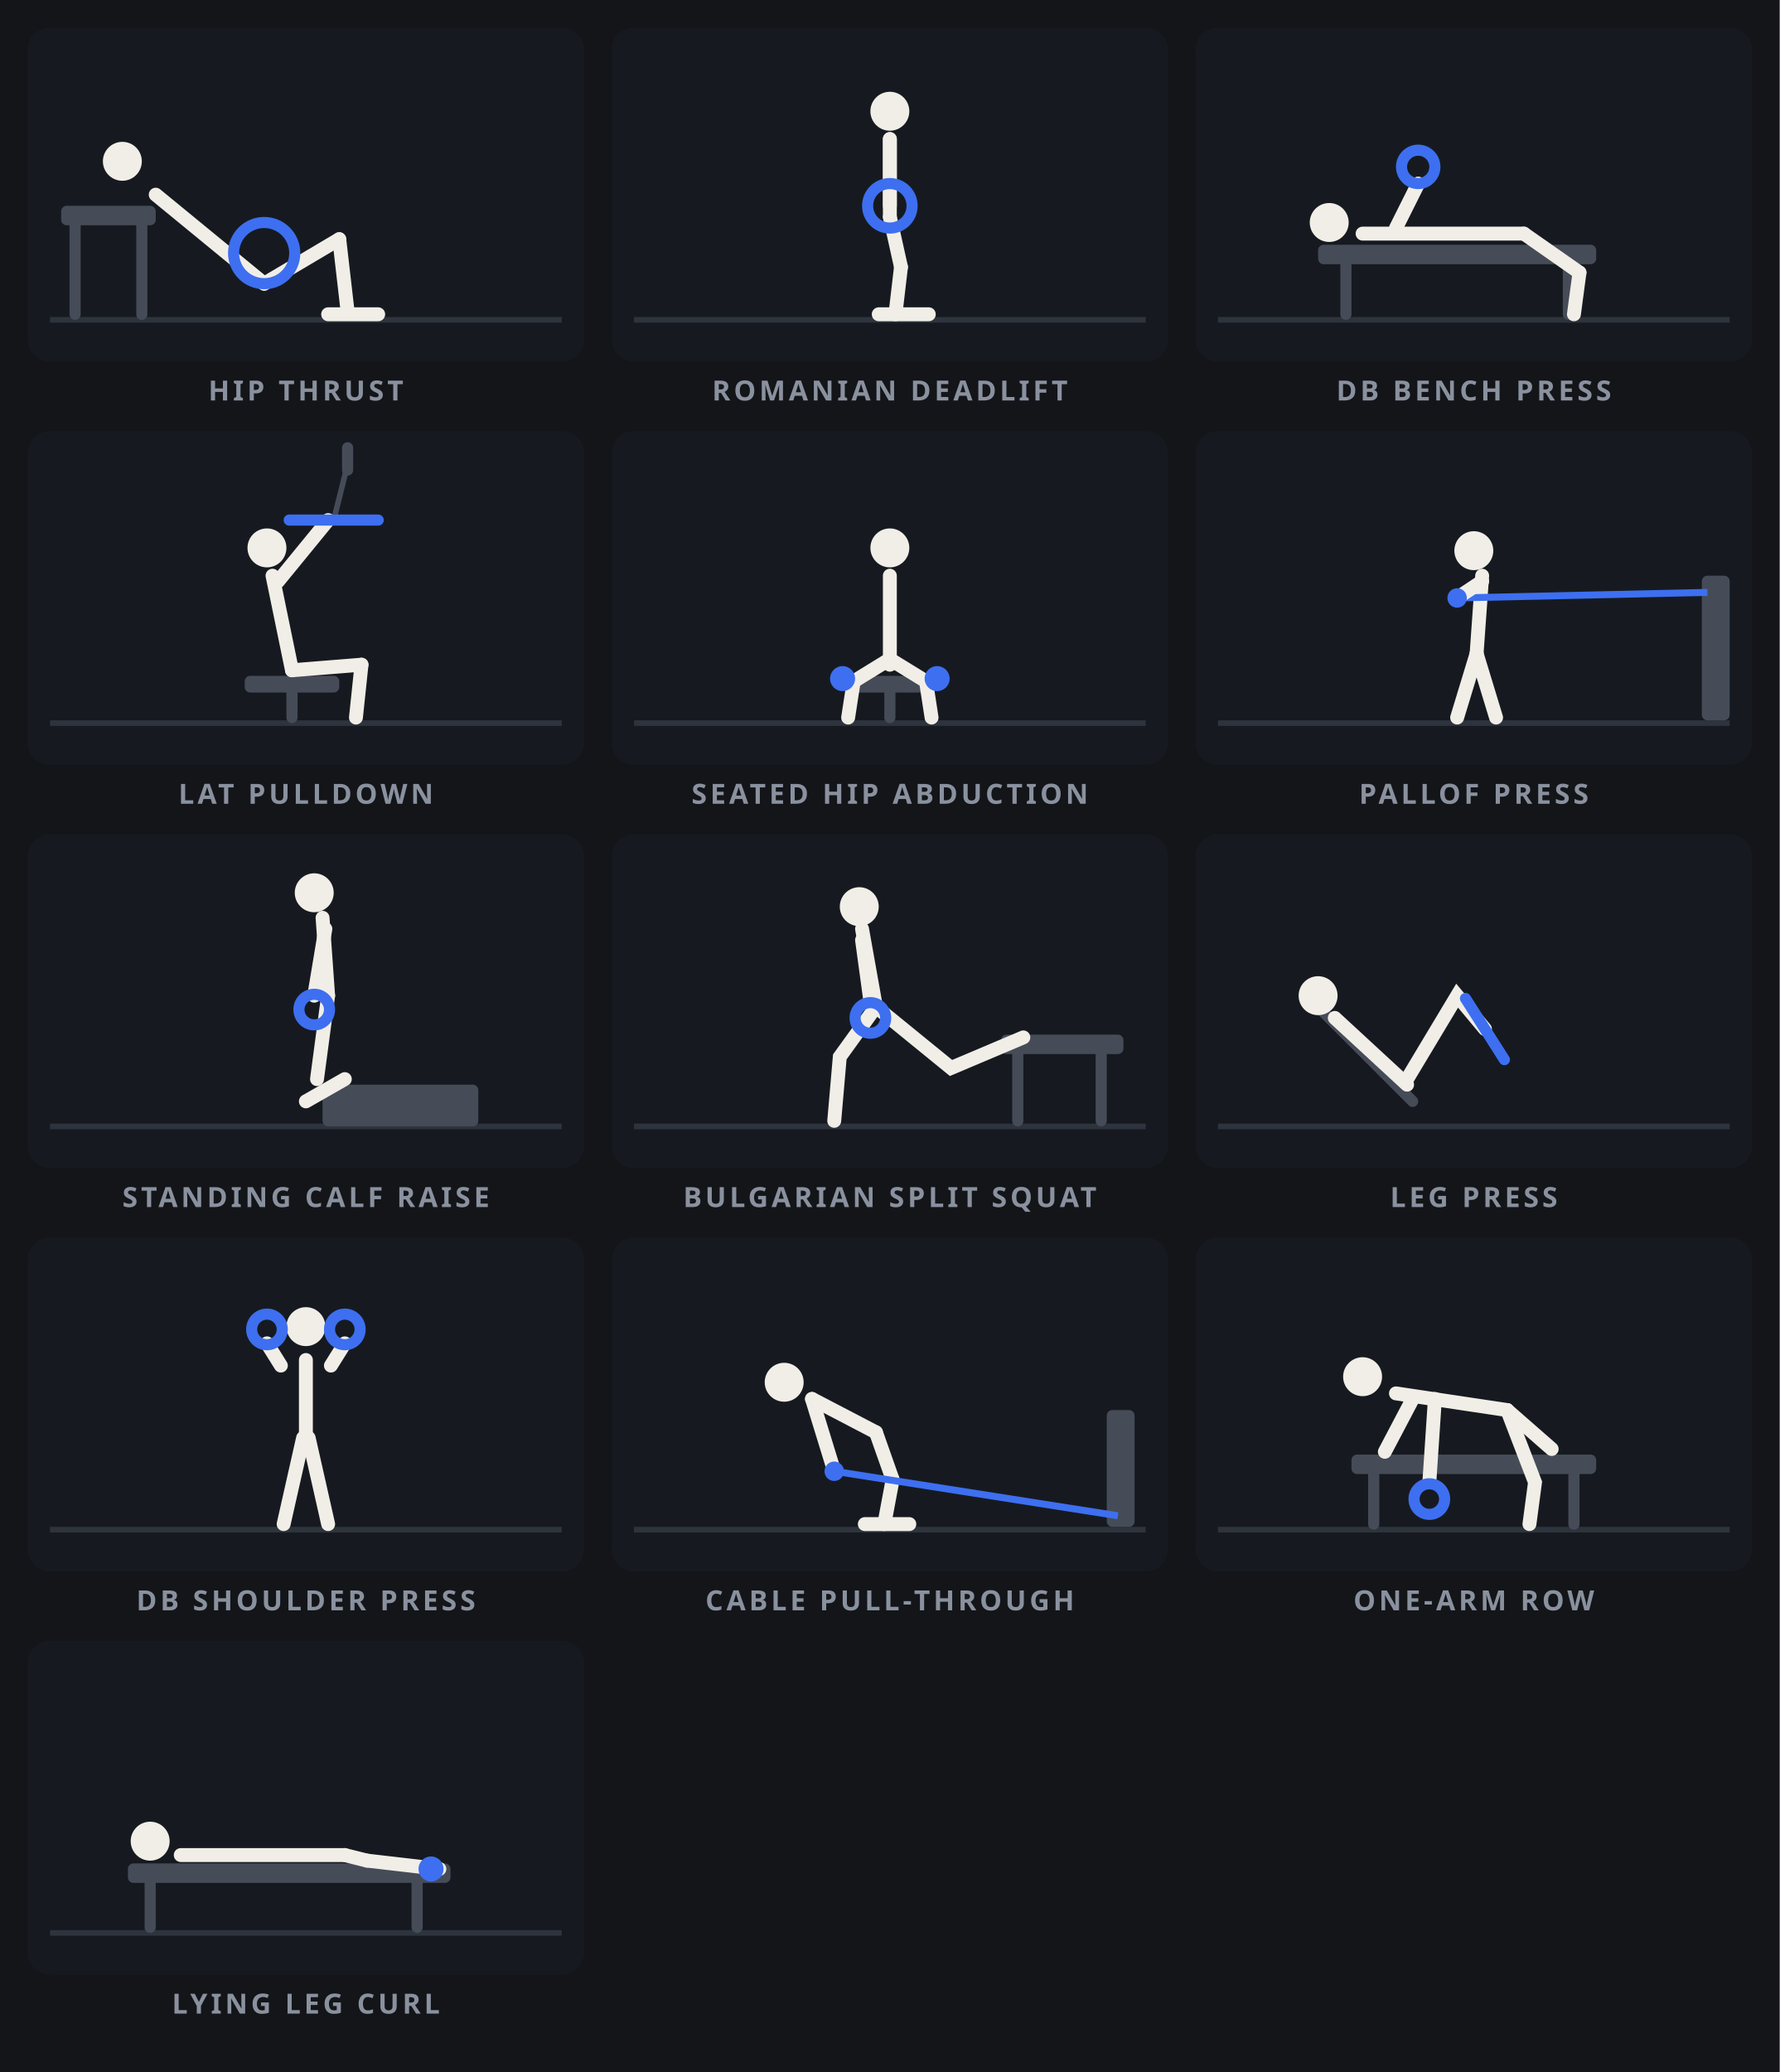
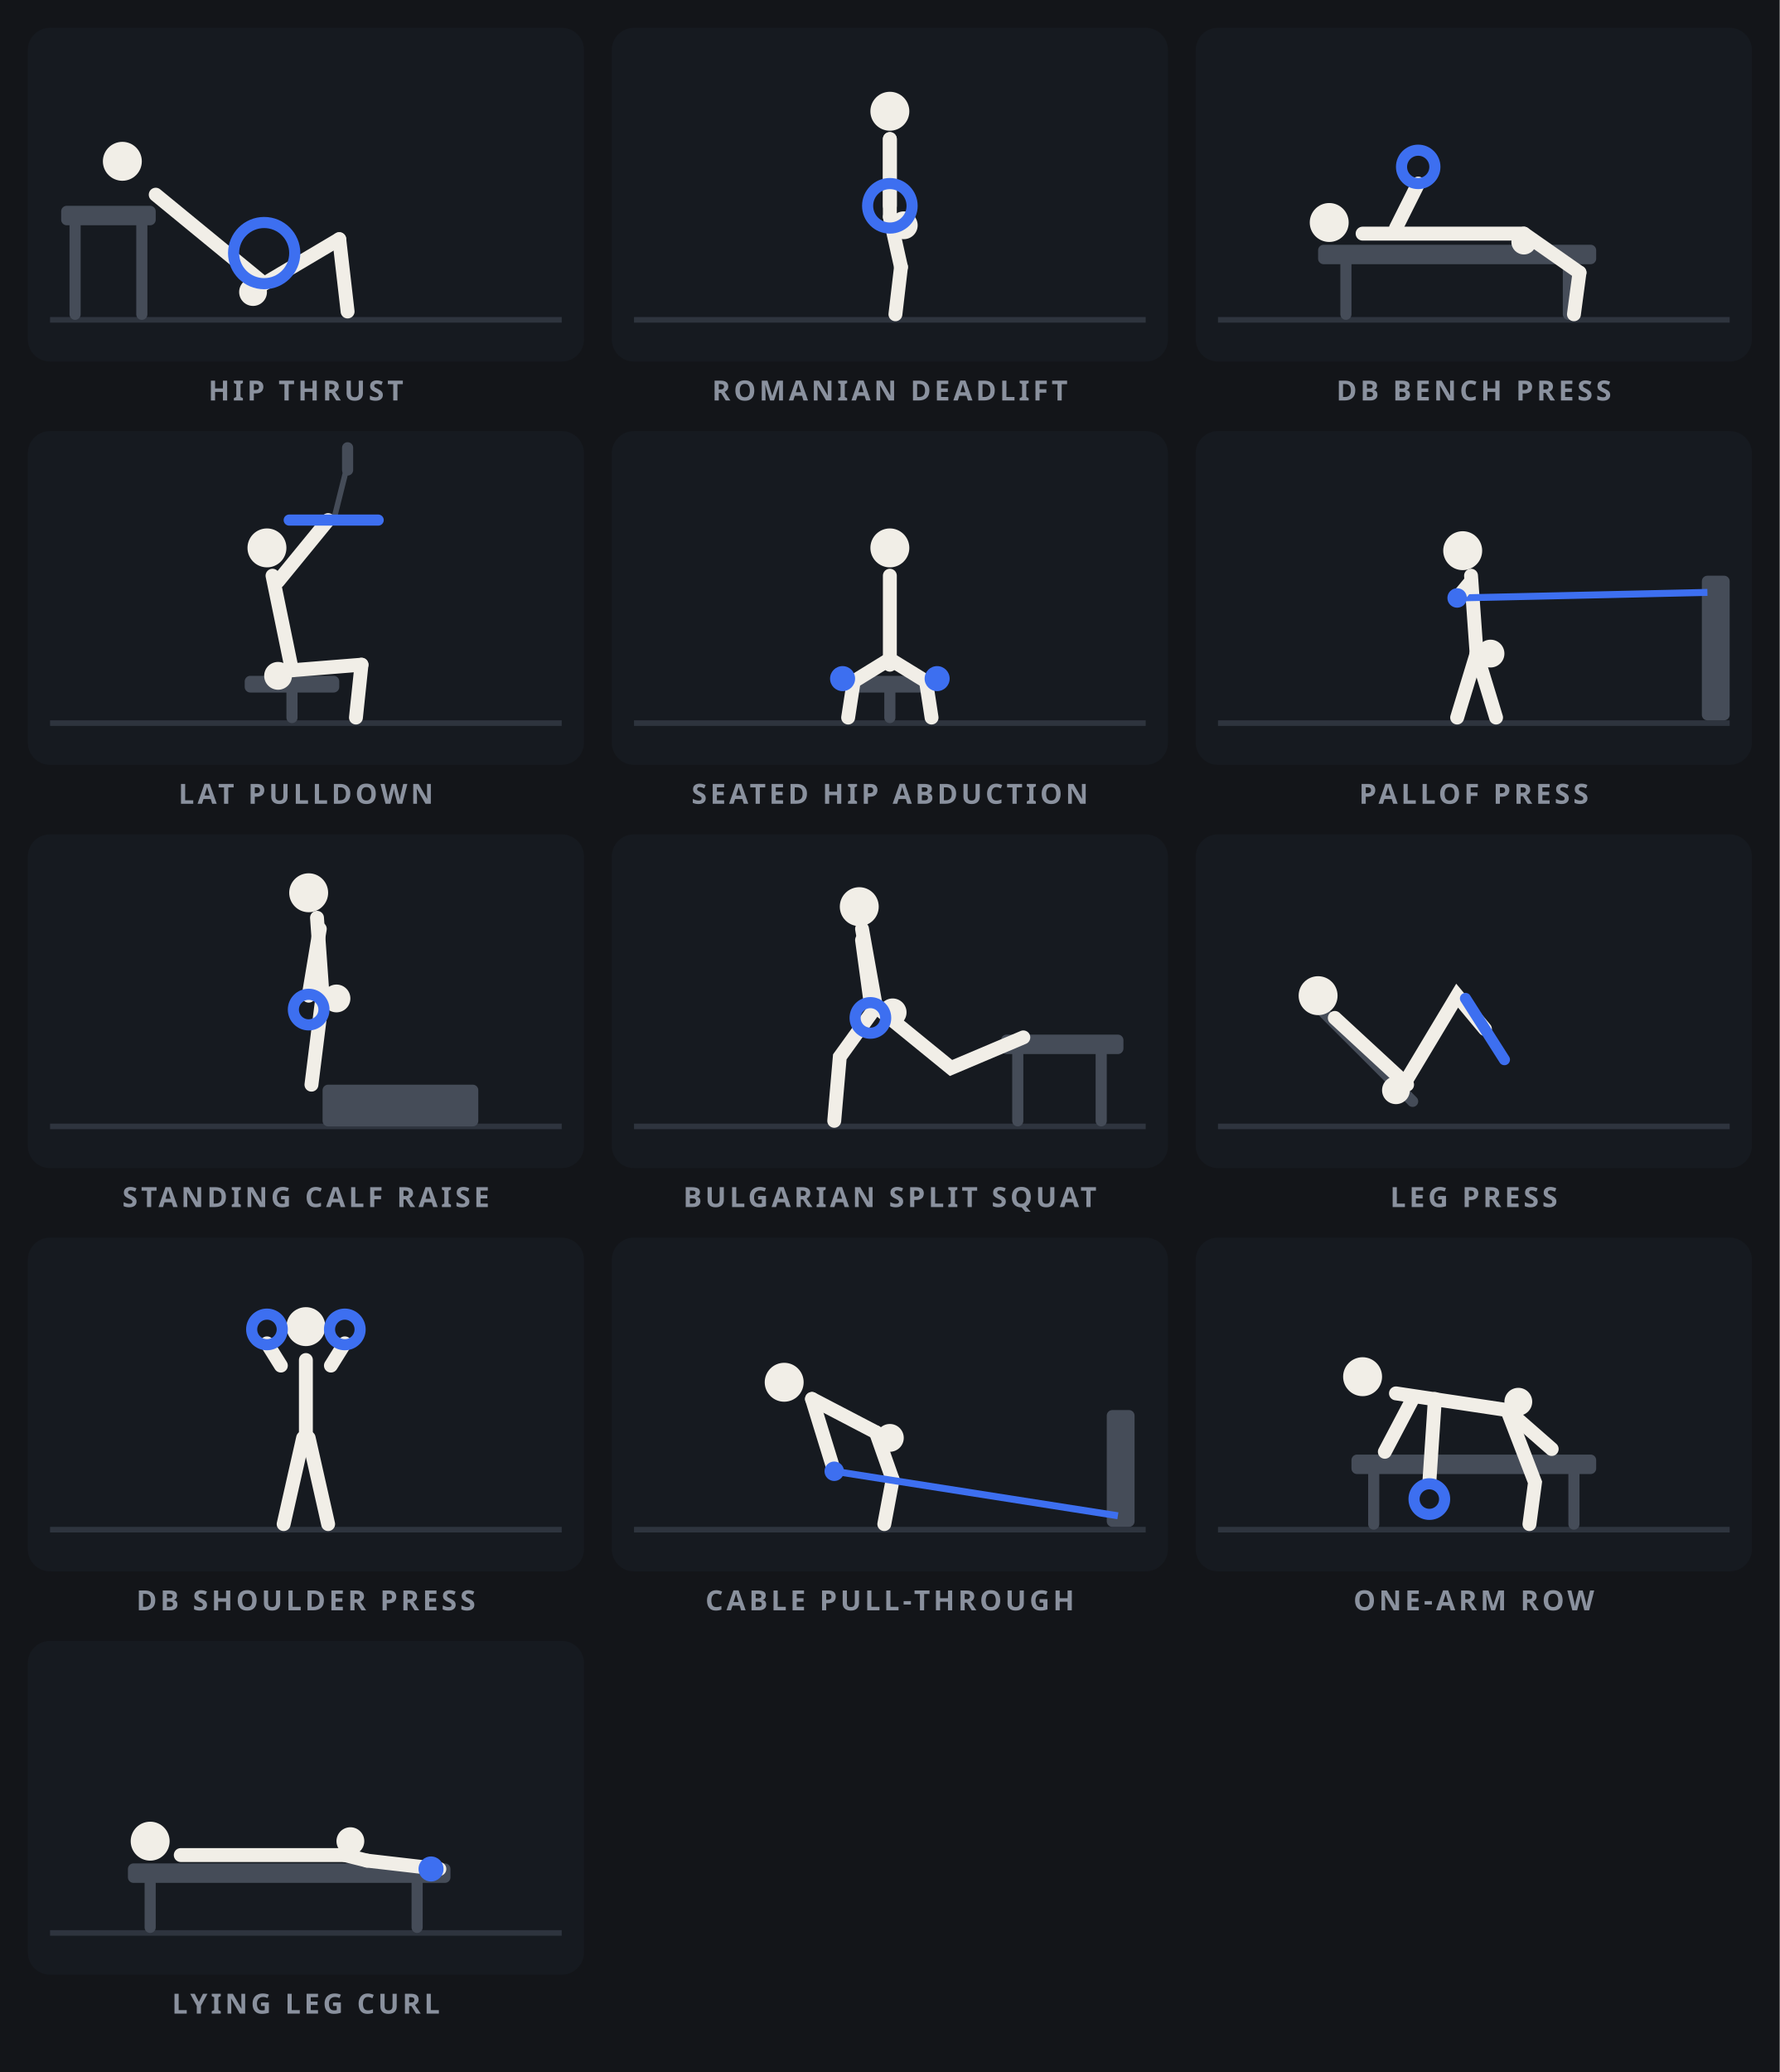
<svg xmlns="http://www.w3.org/2000/svg" viewBox="0 0 640 745" width="960">
  <style>
    .bd{stroke:#F1EEE7;stroke-width:5;stroke-linecap:round;fill:none}
    .hd{fill:#F1EEE7}
    .eq{fill:#454C58}
    .eqL{stroke:#454C58;stroke-width:4;stroke-linecap:round}
    .ac{stroke:#3D6FF0;stroke-width:4;fill:none;stroke-linecap:round}
    .acT{stroke:#3D6FF0;stroke-width:2.5;fill:none}
    .acF{fill:#3D6FF0}
    .gnd{stroke:#2E343E;stroke-width:2}
    .cell{fill:#161A20}
    .cap{fill:#8A919E;font:600 10px system-ui,sans-serif;letter-spacing:.12em;text-anchor:middle}
  </style>
  <rect width="640" height="745" fill="#131519" />
  <g transform="translate(10,10)">
    <rect width="200" height="120" rx="8" class="cell" />
    <line x1="8" y1="105" x2="192" y2="105" class="gnd" />
    <rect x="12" y="64" width="34" height="7" rx="2" class="eq" />
    <line x1="17" y1="71" x2="17" y2="103" class="eqL" />
    <line x1="41" y1="71" x2="41" y2="103" class="eqL" />
-     <line x1="108" y1="103" x2="126" y2="103" class="bd" />
+     <circle cx="81" cy="95" r="5" class="hd">
+       <animate attributeName="cy" dur="2.6s" repeatCount="indefinite" values="95;65;65;95;95" keyTimes="0;0.35;0.55;0.85;1" calcMode="spline" keySplines=".4 0 .2 1;0 0 1 1;.4 0 .2 1;0 0 1 1" />
+     </circle>
    <circle cx="34" cy="48" r="7" class="hd">
      <animate attributeName="cy" dur="2.6s" repeatCount="indefinite" values="48;58;58;48;48" keyTimes="0;0.35;0.55;0.85;1" calcMode="spline" keySplines=".4 0 .2 1;0 0 1 1;.4 0 .2 1;0 0 1 1" />
    </circle>
    <line x1="46" y1="60" x2="85" y2="92" class="bd">
      <animate attributeName="y2" dur="2.6s" repeatCount="indefinite" values="92;62;62;92;92" keyTimes="0;0.35;0.55;0.85;1" calcMode="spline" keySplines=".4 0 .2 1;0 0 1 1;.4 0 .2 1;0 0 1 1" />
    </line>
    <line x1="85" y1="92" x2="112" y2="76" class="bd">
      <animate attributeName="y1" dur="2.6s" repeatCount="indefinite" values="92;62;62;92;92" keyTimes="0;0.35;0.55;0.85;1" calcMode="spline" keySplines=".4 0 .2 1;0 0 1 1;.4 0 .2 1;0 0 1 1" />
    </line>
    <line x1="112" y1="76" x2="115" y2="102" class="bd" />
    <circle cx="85" cy="81" r="11" class="ac">
      <animate attributeName="cy" dur="2.6s" repeatCount="indefinite" values="81;51;51;81;81" keyTimes="0;0.35;0.55;0.85;1" calcMode="spline" keySplines=".4 0 .2 1;0 0 1 1;.4 0 .2 1;0 0 1 1" />
    </circle>
    <text x="100" y="134" class="cap">HIP THRUST</text>
  </g>
  <g transform="translate(220,10)">
    <rect width="200" height="120" rx="8" class="cell" />
    <line x1="8" y1="105" x2="192" y2="105" class="gnd" />
-     <line x1="96" y1="103" x2="114" y2="103" class="bd" />
+     <circle cx="105" cy="71" r="5" class="hd" />
    <line x1="100" y1="68" x2="104" y2="86" class="bd" />
    <line x1="104" y1="86" x2="102" y2="103" class="bd" />
    <circle cx="100" cy="30" r="7" class="hd">
      <animate attributeName="cx" dur="2.6s" repeatCount="indefinite" values="100;66;66;100;100" keyTimes="0;0.35;0.55;0.85;1" calcMode="spline" keySplines=".4 0 .2 1;0 0 1 1;.4 0 .2 1;0 0 1 1" />
      <animate attributeName="cy" dur="2.6s" repeatCount="indefinite" values="30;48;48;30;30" keyTimes="0;0.35;0.55;0.85;1" calcMode="spline" keySplines=".4 0 .2 1;0 0 1 1;.4 0 .2 1;0 0 1 1" />
    </circle>
    <line x1="100" y1="68" x2="100" y2="40" class="bd">
      <animate attributeName="x2" dur="2.6s" repeatCount="indefinite" values="100;74;74;100;100" keyTimes="0;0.35;0.55;0.85;1" calcMode="spline" keySplines=".4 0 .2 1;0 0 1 1;.4 0 .2 1;0 0 1 1" />
      <animate attributeName="y2" dur="2.6s" repeatCount="indefinite" values="40;58;58;40;40" keyTimes="0;0.35;0.55;0.85;1" calcMode="spline" keySplines=".4 0 .2 1;0 0 1 1;.4 0 .2 1;0 0 1 1" />
    </line>
    <line x1="100" y1="40" x2="100" y2="64" class="bd" stroke-width="4">
      <animate attributeName="x1" dur="2.6s" repeatCount="indefinite" values="100;74;74;100;100" keyTimes="0;0.35;0.55;0.85;1" calcMode="spline" keySplines=".4 0 .2 1;0 0 1 1;.4 0 .2 1;0 0 1 1" />
      <animate attributeName="y1" dur="2.6s" repeatCount="indefinite" values="40;58;58;40;40" keyTimes="0;0.35;0.55;0.85;1" calcMode="spline" keySplines=".4 0 .2 1;0 0 1 1;.4 0 .2 1;0 0 1 1" />
      <animate attributeName="x2" dur="2.6s" repeatCount="indefinite" values="100;74;74;100;100" keyTimes="0;0.35;0.55;0.85;1" calcMode="spline" keySplines=".4 0 .2 1;0 0 1 1;.4 0 .2 1;0 0 1 1" />
      <animate attributeName="y2" dur="2.6s" repeatCount="indefinite" values="64;84;84;64;64" keyTimes="0;0.35;0.55;0.85;1" calcMode="spline" keySplines=".4 0 .2 1;0 0 1 1;.4 0 .2 1;0 0 1 1" />
    </line>
    <circle cx="100" cy="64" r="8" class="ac">
      <animate attributeName="cx" dur="2.6s" repeatCount="indefinite" values="100;74;74;100;100" keyTimes="0;0.35;0.55;0.85;1" calcMode="spline" keySplines=".4 0 .2 1;0 0 1 1;.4 0 .2 1;0 0 1 1" />
      <animate attributeName="cy" dur="2.6s" repeatCount="indefinite" values="64;84;84;64;64" keyTimes="0;0.35;0.55;0.85;1" calcMode="spline" keySplines=".4 0 .2 1;0 0 1 1;.4 0 .2 1;0 0 1 1" />
    </circle>
    <text x="100" y="134" class="cap">ROMANIAN DEADLIFT</text>
  </g>
  <g transform="translate(430,10)">
    <rect width="200" height="120" rx="8" class="cell" />
    <line x1="8" y1="105" x2="192" y2="105" class="gnd" />
    <rect x="44" y="78" width="100" height="7" rx="2" class="eq" />
    <line x1="54" y1="85" x2="54" y2="103" class="eqL" />
    <line x1="134" y1="85" x2="134" y2="103" class="eqL" />
    <circle cx="48" cy="70" r="7" class="hd" />
    <line x1="60" y1="74" x2="118" y2="74" class="bd" />
+     <circle cx="118" cy="77" r="4.5" class="hd" />
    <line x1="118" y1="74" x2="138" y2="88" class="bd" />
    <line x1="138" y1="88" x2="136" y2="103" class="bd" />
    <line x1="72" y1="72" x2="80" y2="56" class="bd">
      <animate attributeName="x2" dur="2.6s" repeatCount="indefinite" values="80;74;74;80;80" keyTimes="0;0.35;0.55;0.85;1" calcMode="spline" keySplines=".4 0 .2 1;0 0 1 1;.4 0 .2 1;0 0 1 1" />
      <animate attributeName="y2" dur="2.6s" repeatCount="indefinite" values="56;36;36;56;56" keyTimes="0;0.35;0.55;0.85;1" calcMode="spline" keySplines=".4 0 .2 1;0 0 1 1;.4 0 .2 1;0 0 1 1" />
    </line>
    <circle cx="80" cy="50" r="6" class="ac">
      <animate attributeName="cx" dur="2.6s" repeatCount="indefinite" values="80;74;74;80;80" keyTimes="0;0.35;0.55;0.85;1" calcMode="spline" keySplines=".4 0 .2 1;0 0 1 1;.4 0 .2 1;0 0 1 1" />
      <animate attributeName="cy" dur="2.6s" repeatCount="indefinite" values="50;30;30;50;50" keyTimes="0;0.35;0.55;0.85;1" calcMode="spline" keySplines=".4 0 .2 1;0 0 1 1;.4 0 .2 1;0 0 1 1" />
    </circle>
    <text x="100" y="134" class="cap">DB BENCH PRESS</text>
  </g>
  <g transform="translate(10,155)">
    <rect width="200" height="120" rx="8" class="cell" />
    <line x1="8" y1="105" x2="192" y2="105" class="gnd" />
    <line x1="115" y1="6" x2="115" y2="14" class="eqL" />
    <rect x="78" y="88" width="34" height="6" rx="2" class="eq" />
    <line x1="95" y1="94" x2="95" y2="103" class="eqL" />
    <line x1="115" y1="12" x2="110" y2="32" stroke="#454C58" stroke-width="2">
      <animate attributeName="y2" dur="2.6s" repeatCount="indefinite" values="32;58;58;32;32" keyTimes="0;0.35;0.55;0.85;1" calcMode="spline" keySplines=".4 0 .2 1;0 0 1 1;.4 0 .2 1;0 0 1 1" />
    </line>
    <circle cx="86" cy="42" r="7" class="hd" />
    <line x1="95" y1="86" x2="88" y2="52" class="bd" />
+     <circle cx="90" cy="88" r="5" class="hd" />
    <line x1="95" y1="86" x2="120" y2="84" class="bd" />
    <line x1="120" y1="84" x2="118" y2="103" class="bd" />
    <line x1="90" y1="54" x2="108" y2="32" class="bd" stroke-width="4">
      <animate attributeName="y2" dur="2.6s" repeatCount="indefinite" values="32;58;58;32;32" keyTimes="0;0.35;0.55;0.85;1" calcMode="spline" keySplines=".4 0 .2 1;0 0 1 1;.4 0 .2 1;0 0 1 1" />
    </line>
    <line x1="94" y1="32" x2="126" y2="32" class="ac">
      <animate attributeName="y1" dur="2.6s" repeatCount="indefinite" values="32;58;58;32;32" keyTimes="0;0.35;0.55;0.85;1" calcMode="spline" keySplines=".4 0 .2 1;0 0 1 1;.4 0 .2 1;0 0 1 1" />
      <animate attributeName="y2" dur="2.6s" repeatCount="indefinite" values="32;58;58;32;32" keyTimes="0;0.35;0.55;0.85;1" calcMode="spline" keySplines=".4 0 .2 1;0 0 1 1;.4 0 .2 1;0 0 1 1" />
    </line>
    <text x="100" y="134" class="cap">LAT PULLDOWN</text>
  </g>
  <g transform="translate(220,155)">
    <rect width="200" height="120" rx="8" class="cell" />
    <line x1="8" y1="105" x2="192" y2="105" class="gnd" />
    <rect x="86" y="88" width="28" height="6" rx="2" class="eq" />
    <line x1="100" y1="94" x2="100" y2="103" class="eqL" />
    <circle cx="100" cy="42" r="7" class="hd" />
    <line x1="100" y1="52" x2="100" y2="84" class="bd" />
    <g>
      <animateTransform attributeName="transform" type="rotate" dur="2.6s" repeatCount="indefinite" values="0 100 82;-14 100 82;-14 100 82;0 100 82;0 100 82" keyTimes="0;0.35;0.55;0.85;1" calcMode="spline" keySplines=".4 0 .2 1;0 0 1 1;.4 0 .2 1;0 0 1 1" />
      <polyline points="100,82 87,90 85,103" class="bd" />
      <circle cx="83" cy="89" r="4.5" class="acF" />
    </g>
    <g>
      <animateTransform attributeName="transform" type="rotate" dur="2.6s" repeatCount="indefinite" values="0 100 82;14 100 82;14 100 82;0 100 82;0 100 82" keyTimes="0;0.35;0.55;0.85;1" calcMode="spline" keySplines=".4 0 .2 1;0 0 1 1;.4 0 .2 1;0 0 1 1" />
      <polyline points="100,82 113,90 115,103" class="bd" />
      <circle cx="117" cy="89" r="4.5" class="acF" />
    </g>
    <text x="100" y="134" class="cap">SEATED HIP ABDUCTION</text>
  </g>
  <g transform="translate(430,155)">
    <rect width="200" height="120" rx="8" class="cell" />
    <line x1="8" y1="105" x2="192" y2="105" class="gnd" />
    <rect x="182" y="52" width="10" height="52" rx="2" class="eq" />
    <line x1="94" y1="103" x2="101" y2="80" class="bd" />
    <line x1="108" y1="103" x2="101" y2="80" class="bd" />
-     <line x1="101" y1="80" x2="103" y2="52" class="bd" />
-     <circle cx="100" cy="43" r="7" class="hd" />
+     <line x1="101" y1="80" x2="99" y2="52" class="bd" />
+     <circle cx="106" cy="80" r="5" class="hd" />
+     <circle cx="96" cy="43" r="7" class="hd" />
    <line x1="184" y1="58" x2="94" y2="60" class="acT">
      <animate attributeName="x2" dur="2.6s" repeatCount="indefinite" values="94;68;68;94;94" keyTimes="0;0.35;0.55;0.85;1" calcMode="spline" keySplines=".4 0 .2 1;0 0 1 1;.4 0 .2 1;0 0 1 1" />
    </line>
-     <line x1="103" y1="54" x2="94" y2="60" class="bd" stroke-width="4">
+     <line x1="99" y1="54" x2="94" y2="60" class="bd" stroke-width="4">
      <animate attributeName="x2" dur="2.6s" repeatCount="indefinite" values="94;68;68;94;94" keyTimes="0;0.35;0.55;0.85;1" calcMode="spline" keySplines=".4 0 .2 1;0 0 1 1;.4 0 .2 1;0 0 1 1" />
    </line>
    <circle cx="94" cy="60" r="3.5" class="acF">
      <animate attributeName="cx" dur="2.6s" repeatCount="indefinite" values="94;68;68;94;94" keyTimes="0;0.35;0.55;0.85;1" calcMode="spline" keySplines=".4 0 .2 1;0 0 1 1;.4 0 .2 1;0 0 1 1" />
    </circle>
    <text x="100" y="134" class="cap">PALLOF PRESS</text>
  </g>
  <g transform="translate(10,300)">
    <rect width="200" height="120" rx="8" class="cell" />
    <line x1="8" y1="105" x2="192" y2="105" class="gnd" />
    <rect x="106" y="90" width="56" height="15" rx="2" class="eq" />
-     <line x1="114" y1="88" x2="100" y2="96" class="bd">
-       <animateTransform attributeName="transform" type="rotate" dur="2.6s" repeatCount="indefinite" values="0 114 88;-25 114 88;-25 114 88;0 114 88;0 114 88" keyTimes="0;0.35;0.55;0.85;1" calcMode="spline" keySplines=".4 0 .2 1;0 0 1 1;.4 0 .2 1;0 0 1 1" />
-     </line>
-     <line x1="108" y1="58" x2="104" y2="88" class="bd">
+     <line x1="106" y1="58" x2="102" y2="90" class="bd">
      <animate attributeName="y1" dur="2.6s" repeatCount="indefinite" values="58;49;49;58;58" keyTimes="0;0.35;0.55;0.85;1" calcMode="spline" keySplines=".4 0 .2 1;0 0 1 1;.4 0 .2 1;0 0 1 1" />
-       <animate attributeName="x2" dur="2.6s" repeatCount="indefinite" values="104;102;102;104;104" keyTimes="0;0.35;0.55;0.85;1" calcMode="spline" keySplines=".4 0 .2 1;0 0 1 1;.4 0 .2 1;0 0 1 1" />
-       <animate attributeName="y2" dur="2.6s" repeatCount="indefinite" values="88;78;78;88;88" keyTimes="0;0.35;0.55;0.85;1" calcMode="spline" keySplines=".4 0 .2 1;0 0 1 1;.4 0 .2 1;0 0 1 1" />
+       <animate attributeName="x2" dur="2.6s" repeatCount="indefinite" values="102;100;100;102;102" keyTimes="0;0.35;0.55;0.85;1" calcMode="spline" keySplines=".4 0 .2 1;0 0 1 1;.4 0 .2 1;0 0 1 1" />
+       <animate attributeName="y2" dur="2.6s" repeatCount="indefinite" values="90;80;80;90;90" keyTimes="0;0.35;0.55;0.85;1" calcMode="spline" keySplines=".4 0 .2 1;0 0 1 1;.4 0 .2 1;0 0 1 1" />
    </line>
    <g>
      <animateTransform attributeName="transform" type="translate" dur="2.6s" repeatCount="indefinite" values="0 0;0 -9;0 -9;0 0;0 0" keyTimes="0;0.35;0.55;0.85;1" calcMode="spline" keySplines=".4 0 .2 1;0 0 1 1;.4 0 .2 1;0 0 1 1" />
-       <line x1="108" y1="58" x2="106" y2="30" class="bd" />
-       <circle cx="103" cy="21" r="7" class="hd" />
-       <line x1="107" y1="34" x2="103" y2="58" class="bd" stroke-width="4" />
-       <circle cx="103" cy="63" r="5.5" class="ac" />
+       <line x1="106" y1="58" x2="104" y2="30" class="bd" />
+       <circle cx="111" cy="59" r="5" class="hd" />
+       <circle cx="101" cy="21" r="7" class="hd" />
+       <line x1="105" y1="34" x2="101" y2="58" class="bd" stroke-width="4" />
+       <circle cx="101" cy="63" r="5.5" class="ac" />
    </g>
    <text x="100" y="134" class="cap">STANDING CALF RAISE</text>
  </g>
  <g transform="translate(220,300)">
    <rect width="200" height="120" rx="8" class="cell" />
    <line x1="8" y1="105" x2="192" y2="105" class="gnd" />
    <rect x="140" y="72" width="44" height="7" rx="2" class="eq" />
    <line x1="146" y1="79" x2="146" y2="103" class="eqL" />
    <line x1="176" y1="79" x2="176" y2="103" class="eqL" />
    <polyline points="95,62 82,80 80,103" class="bd">
      <animate attributeName="points" dur="2.6s" repeatCount="indefinite" values="95,62 82,80 80,103;97,82 80,88 80,103;97,82 80,88 80,103;95,62 82,80 80,103;95,62 82,80 80,103" keyTimes="0;0.35;0.55;0.85;1" calcMode="spline" keySplines=".4 0 .2 1;0 0 1 1;.4 0 .2 1;0 0 1 1" />
    </polyline>
    <polyline points="95,62 122,84 148,73" class="bd">
      <animate attributeName="points" dur="2.6s" repeatCount="indefinite" values="95,62 122,84 148,73;97,82 126,96 148,73;97,82 126,96 148,73;95,62 122,84 148,73;95,62 122,84 148,73" keyTimes="0;0.35;0.55;0.85;1" calcMode="spline" keySplines=".4 0 .2 1;0 0 1 1;.4 0 .2 1;0 0 1 1" />
    </polyline>
    <line x1="95" y1="62" x2="90" y2="34" class="bd">
      <animate attributeName="x1" dur="2.6s" repeatCount="indefinite" values="95;97;97;95;95" keyTimes="0;0.35;0.55;0.85;1" calcMode="spline" keySplines=".4 0 .2 1;0 0 1 1;.4 0 .2 1;0 0 1 1" />
      <animate attributeName="y1" dur="2.6s" repeatCount="indefinite" values="62;82;82;62;62" keyTimes="0;0.35;0.55;0.85;1" calcMode="spline" keySplines=".4 0 .2 1;0 0 1 1;.4 0 .2 1;0 0 1 1" />
      <animate attributeName="y2" dur="2.6s" repeatCount="indefinite" values="34;54;54;34;34" keyTimes="0;0.35;0.55;0.85;1" calcMode="spline" keySplines=".4 0 .2 1;0 0 1 1;.4 0 .2 1;0 0 1 1" />
    </line>
+     <circle cx="101" cy="64" r="5" class="hd">
+       <animate attributeName="cx" dur="2.6s" repeatCount="indefinite" values="101;103;103;101;101" keyTimes="0;0.35;0.55;0.85;1" calcMode="spline" keySplines=".4 0 .2 1;0 0 1 1;.4 0 .2 1;0 0 1 1" />
+       <animate attributeName="cy" dur="2.6s" repeatCount="indefinite" values="64;84;84;64;64" keyTimes="0;0.35;0.55;0.85;1" calcMode="spline" keySplines=".4 0 .2 1;0 0 1 1;.4 0 .2 1;0 0 1 1" />
+     </circle>
    <circle cx="89" cy="26" r="7" class="hd">
      <animate attributeName="cy" dur="2.6s" repeatCount="indefinite" values="26;46;46;26;26" keyTimes="0;0.35;0.55;0.85;1" calcMode="spline" keySplines=".4 0 .2 1;0 0 1 1;.4 0 .2 1;0 0 1 1" />
    </circle>
    <line x1="90" y1="38" x2="93" y2="60" class="bd" stroke-width="4">
      <animate attributeName="y1" dur="2.6s" repeatCount="indefinite" values="38;58;58;38;38" keyTimes="0;0.35;0.55;0.85;1" calcMode="spline" keySplines=".4 0 .2 1;0 0 1 1;.4 0 .2 1;0 0 1 1" />
      <animate attributeName="y2" dur="2.6s" repeatCount="indefinite" values="60;80;80;60;60" keyTimes="0;0.35;0.55;0.85;1" calcMode="spline" keySplines=".4 0 .2 1;0 0 1 1;.4 0 .2 1;0 0 1 1" />
    </line>
    <circle cx="93" cy="66" r="5.5" class="ac">
      <animate attributeName="cy" dur="2.6s" repeatCount="indefinite" values="66;86;86;66;66" keyTimes="0;0.35;0.55;0.85;1" calcMode="spline" keySplines=".4 0 .2 1;0 0 1 1;.4 0 .2 1;0 0 1 1" />
    </circle>
    <text x="100" y="134" class="cap">BULGARIAN SPLIT SQUAT</text>
  </g>
  <g transform="translate(430,300)">
    <rect width="200" height="120" rx="8" class="cell" />
    <line x1="8" y1="105" x2="192" y2="105" class="gnd" />
    <line x1="44" y1="62" x2="78" y2="96" class="eqL" stroke-width="7" />
    <circle cx="44" cy="58" r="7" class="hd" />
    <line x1="76" y1="90" x2="50" y2="66" class="bd" />
+     <circle cx="72" cy="92" r="5" class="hd" />
    <polyline points="76,88 94,58 104,70" class="bd">
      <animate attributeName="points" dur="2.6s" repeatCount="indefinite" values="76,88 94,58 104,70;76,88 98,64 124,54;76,88 98,64 124,54;76,88 94,58 104,70;76,88 94,58 104,70" keyTimes="0;0.35;0.55;0.85;1" calcMode="spline" keySplines=".4 0 .2 1;0 0 1 1;.4 0 .2 1;0 0 1 1" />
    </polyline>
    <line x1="97" y1="59" x2="111" y2="81" class="ac" stroke-width="5">
      <animate attributeName="x1" dur="2.6s" repeatCount="indefinite" values="97;117;117;97;97" keyTimes="0;0.35;0.55;0.85;1" calcMode="spline" keySplines=".4 0 .2 1;0 0 1 1;.4 0 .2 1;0 0 1 1" />
      <animate attributeName="y1" dur="2.6s" repeatCount="indefinite" values="59;43;43;59;59" keyTimes="0;0.35;0.55;0.85;1" calcMode="spline" keySplines=".4 0 .2 1;0 0 1 1;.4 0 .2 1;0 0 1 1" />
      <animate attributeName="x2" dur="2.6s" repeatCount="indefinite" values="111;131;131;111;111" keyTimes="0;0.35;0.55;0.85;1" calcMode="spline" keySplines=".4 0 .2 1;0 0 1 1;.4 0 .2 1;0 0 1 1" />
      <animate attributeName="y2" dur="2.6s" repeatCount="indefinite" values="81;65;65;81;81" keyTimes="0;0.35;0.55;0.85;1" calcMode="spline" keySplines=".4 0 .2 1;0 0 1 1;.4 0 .2 1;0 0 1 1" />
    </line>
    <text x="100" y="134" class="cap">LEG PRESS</text>
  </g>
  <g transform="translate(10,445)">
    <rect width="200" height="120" rx="8" class="cell" />
    <line x1="8" y1="105" x2="192" y2="105" class="gnd" />
    <line x1="92" y1="103" x2="99" y2="72" class="bd" />
    <line x1="108" y1="103" x2="101" y2="72" class="bd" />
    <line x1="100" y1="72" x2="100" y2="44" class="bd" />
    <circle cx="100" cy="32" r="7" class="hd" />
    <line x1="91" y1="46" x2="86" y2="38" class="bd" stroke-width="4">
      <animate attributeName="x2" dur="2.6s" repeatCount="indefinite" values="86;94;94;86;86" keyTimes="0;0.35;0.55;0.85;1" calcMode="spline" keySplines=".4 0 .2 1;0 0 1 1;.4 0 .2 1;0 0 1 1" />
      <animate attributeName="y2" dur="2.6s" repeatCount="indefinite" values="38;14;14;38;38" keyTimes="0;0.35;0.55;0.85;1" calcMode="spline" keySplines=".4 0 .2 1;0 0 1 1;.4 0 .2 1;0 0 1 1" />
    </line>
    <line x1="109" y1="46" x2="114" y2="38" class="bd" stroke-width="4">
      <animate attributeName="x2" dur="2.6s" repeatCount="indefinite" values="114;106;106;114;114" keyTimes="0;0.35;0.55;0.85;1" calcMode="spline" keySplines=".4 0 .2 1;0 0 1 1;.4 0 .2 1;0 0 1 1" />
      <animate attributeName="y2" dur="2.6s" repeatCount="indefinite" values="38;14;14;38;38" keyTimes="0;0.35;0.55;0.85;1" calcMode="spline" keySplines=".4 0 .2 1;0 0 1 1;.4 0 .2 1;0 0 1 1" />
    </line>
    <circle cx="86" cy="33" r="5.5" class="ac">
      <animate attributeName="cx" dur="2.6s" repeatCount="indefinite" values="86;94;94;86;86" keyTimes="0;0.35;0.55;0.85;1" calcMode="spline" keySplines=".4 0 .2 1;0 0 1 1;.4 0 .2 1;0 0 1 1" />
      <animate attributeName="cy" dur="2.6s" repeatCount="indefinite" values="33;9;9;33;33" keyTimes="0;0.35;0.55;0.85;1" calcMode="spline" keySplines=".4 0 .2 1;0 0 1 1;.4 0 .2 1;0 0 1 1" />
    </circle>
    <circle cx="114" cy="33" r="5.5" class="ac">
      <animate attributeName="cx" dur="2.6s" repeatCount="indefinite" values="114;106;106;114;114" keyTimes="0;0.35;0.55;0.85;1" calcMode="spline" keySplines=".4 0 .2 1;0 0 1 1;.4 0 .2 1;0 0 1 1" />
      <animate attributeName="cy" dur="2.6s" repeatCount="indefinite" values="33;9;9;33;33" keyTimes="0;0.35;0.55;0.85;1" calcMode="spline" keySplines=".4 0 .2 1;0 0 1 1;.4 0 .2 1;0 0 1 1" />
    </circle>
    <text x="100" y="134" class="cap">DB SHOULDER PRESS</text>
  </g>
  <g transform="translate(220,445)">
    <rect width="200" height="120" rx="8" class="cell" />
    <line x1="8" y1="105" x2="192" y2="105" class="gnd" />
    <rect x="178" y="62" width="10" height="42" rx="2" class="eq" />
-     <line x1="91" y1="103" x2="107" y2="103" class="bd" />
+     <circle cx="100" cy="72" r="5" class="hd" />
    <line x1="95" y1="70" x2="101" y2="87" class="bd" />
    <line x1="101" y1="87" x2="98" y2="103" class="bd" />
    <circle cx="62" cy="52" r="7" class="hd">
      <animate attributeName="cx" dur="2.6s" repeatCount="indefinite" values="62;93;93;62;62" keyTimes="0;0.35;0.55;0.85;1" calcMode="spline" keySplines=".4 0 .2 1;0 0 1 1;.4 0 .2 1;0 0 1 1" />
      <animate attributeName="cy" dur="2.6s" repeatCount="indefinite" values="52;32;32;52;52" keyTimes="0;0.35;0.55;0.85;1" calcMode="spline" keySplines=".4 0 .2 1;0 0 1 1;.4 0 .2 1;0 0 1 1" />
    </circle>
    <line x1="95" y1="70" x2="72" y2="58" class="bd">
      <animate attributeName="x2" dur="2.6s" repeatCount="indefinite" values="72;95;95;72;72" keyTimes="0;0.35;0.55;0.85;1" calcMode="spline" keySplines=".4 0 .2 1;0 0 1 1;.4 0 .2 1;0 0 1 1" />
      <animate attributeName="y2" dur="2.6s" repeatCount="indefinite" values="58;42;42;58;58" keyTimes="0;0.35;0.55;0.85;1" calcMode="spline" keySplines=".4 0 .2 1;0 0 1 1;.4 0 .2 1;0 0 1 1" />
    </line>
    <line x1="72" y1="58" x2="80" y2="84" class="bd" stroke-width="4">
      <animate attributeName="x1" dur="2.6s" repeatCount="indefinite" values="72;95;95;72;72" keyTimes="0;0.35;0.55;0.85;1" calcMode="spline" keySplines=".4 0 .2 1;0 0 1 1;.4 0 .2 1;0 0 1 1" />
      <animate attributeName="y1" dur="2.6s" repeatCount="indefinite" values="58;42;42;58;58" keyTimes="0;0.35;0.55;0.85;1" calcMode="spline" keySplines=".4 0 .2 1;0 0 1 1;.4 0 .2 1;0 0 1 1" />
      <animate attributeName="x2" dur="2.6s" repeatCount="indefinite" values="80;97;97;80;80" keyTimes="0;0.35;0.55;0.85;1" calcMode="spline" keySplines=".4 0 .2 1;0 0 1 1;.4 0 .2 1;0 0 1 1" />
      <animate attributeName="y2" dur="2.6s" repeatCount="indefinite" values="84;72;72;84;84" keyTimes="0;0.35;0.55;0.85;1" calcMode="spline" keySplines=".4 0 .2 1;0 0 1 1;.4 0 .2 1;0 0 1 1" />
    </line>
    <line x1="182" y1="100" x2="80" y2="84" class="acT">
      <animate attributeName="x2" dur="2.6s" repeatCount="indefinite" values="80;97;97;80;80" keyTimes="0;0.35;0.55;0.85;1" calcMode="spline" keySplines=".4 0 .2 1;0 0 1 1;.4 0 .2 1;0 0 1 1" />
      <animate attributeName="y2" dur="2.6s" repeatCount="indefinite" values="84;72;72;84;84" keyTimes="0;0.35;0.55;0.85;1" calcMode="spline" keySplines=".4 0 .2 1;0 0 1 1;.4 0 .2 1;0 0 1 1" />
    </line>
    <circle cx="80" cy="84" r="3.5" class="acF">
      <animate attributeName="cx" dur="2.6s" repeatCount="indefinite" values="80;97;97;80;80" keyTimes="0;0.35;0.55;0.85;1" calcMode="spline" keySplines=".4 0 .2 1;0 0 1 1;.4 0 .2 1;0 0 1 1" />
      <animate attributeName="cy" dur="2.6s" repeatCount="indefinite" values="84;72;72;84;84" keyTimes="0;0.35;0.55;0.85;1" calcMode="spline" keySplines=".4 0 .2 1;0 0 1 1;.4 0 .2 1;0 0 1 1" />
    </circle>
    <text x="100" y="134" class="cap">CABLE PULL-THROUGH</text>
  </g>
  <g transform="translate(430,445)">
    <rect width="200" height="120" rx="8" class="cell" />
    <line x1="8" y1="105" x2="192" y2="105" class="gnd" />
    <rect x="56" y="78" width="88" height="7" rx="2" class="eq" />
    <line x1="64" y1="85" x2="64" y2="103" class="eqL" />
    <line x1="136" y1="85" x2="136" y2="103" class="eqL" />
    <circle cx="60" cy="50" r="7" class="hd" />
    <line x1="112" y1="62" x2="72" y2="56" class="bd" />
+     <circle cx="116" cy="59" r="5" class="hd" />
    <line x1="78" y1="58" x2="68" y2="77" class="bd" stroke-width="4" />
    <line x1="112" y1="62" x2="128" y2="76" class="bd" />
    <polyline points="112,62 122,88 120,103" class="bd" />
    <line x1="86" y1="58" x2="84" y2="88" class="bd" stroke-width="4">
      <animate attributeName="x2" dur="2.6s" repeatCount="indefinite" values="84;96;96;84;84" keyTimes="0;0.35;0.55;0.85;1" calcMode="spline" keySplines=".4 0 .2 1;0 0 1 1;.4 0 .2 1;0 0 1 1" />
      <animate attributeName="y2" dur="2.6s" repeatCount="indefinite" values="88;66;66;88;88" keyTimes="0;0.35;0.55;0.85;1" calcMode="spline" keySplines=".4 0 .2 1;0 0 1 1;.4 0 .2 1;0 0 1 1" />
    </line>
    <circle cx="84" cy="94" r="5.5" class="ac">
      <animate attributeName="cx" dur="2.6s" repeatCount="indefinite" values="84;96;96;84;84" keyTimes="0;0.35;0.55;0.85;1" calcMode="spline" keySplines=".4 0 .2 1;0 0 1 1;.4 0 .2 1;0 0 1 1" />
      <animate attributeName="cy" dur="2.6s" repeatCount="indefinite" values="94;72;72;94;94" keyTimes="0;0.35;0.55;0.85;1" calcMode="spline" keySplines=".4 0 .2 1;0 0 1 1;.4 0 .2 1;0 0 1 1" />
    </circle>
    <text x="100" y="134" class="cap">ONE-ARM ROW</text>
  </g>
  <g transform="translate(10,590)">
    <rect width="200" height="120" rx="8" class="cell" />
    <line x1="8" y1="105" x2="192" y2="105" class="gnd" />
    <rect x="36" y="80" width="116" height="7" rx="2" class="eq" />
    <line x1="44" y1="87" x2="44" y2="103" class="eqL" />
    <line x1="140" y1="87" x2="140" y2="103" class="eqL" />
    <circle cx="44" cy="72" r="7" class="hd" />
    <line x1="55" y1="77" x2="114" y2="77" class="bd" />
+     <circle cx="116" cy="72" r="5" class="hd" />
    <line x1="114" y1="77" x2="122" y2="79" class="bd" />
    <g>
      <animateTransform attributeName="transform" type="rotate" dur="2.6s" repeatCount="indefinite" values="0 122 79;-100 122 79;-100 122 79;0 122 79;0 122 79" keyTimes="0;0.35;0.55;0.85;1" calcMode="spline" keySplines=".4 0 .2 1;0 0 1 1;.4 0 .2 1;0 0 1 1" />
      <line x1="122" y1="79" x2="148" y2="82" class="bd" />
      <circle cx="145" cy="82" r="4.5" class="acF" />
    </g>
    <text x="100" y="134" class="cap">LYING LEG CURL</text>
  </g>
</svg>
